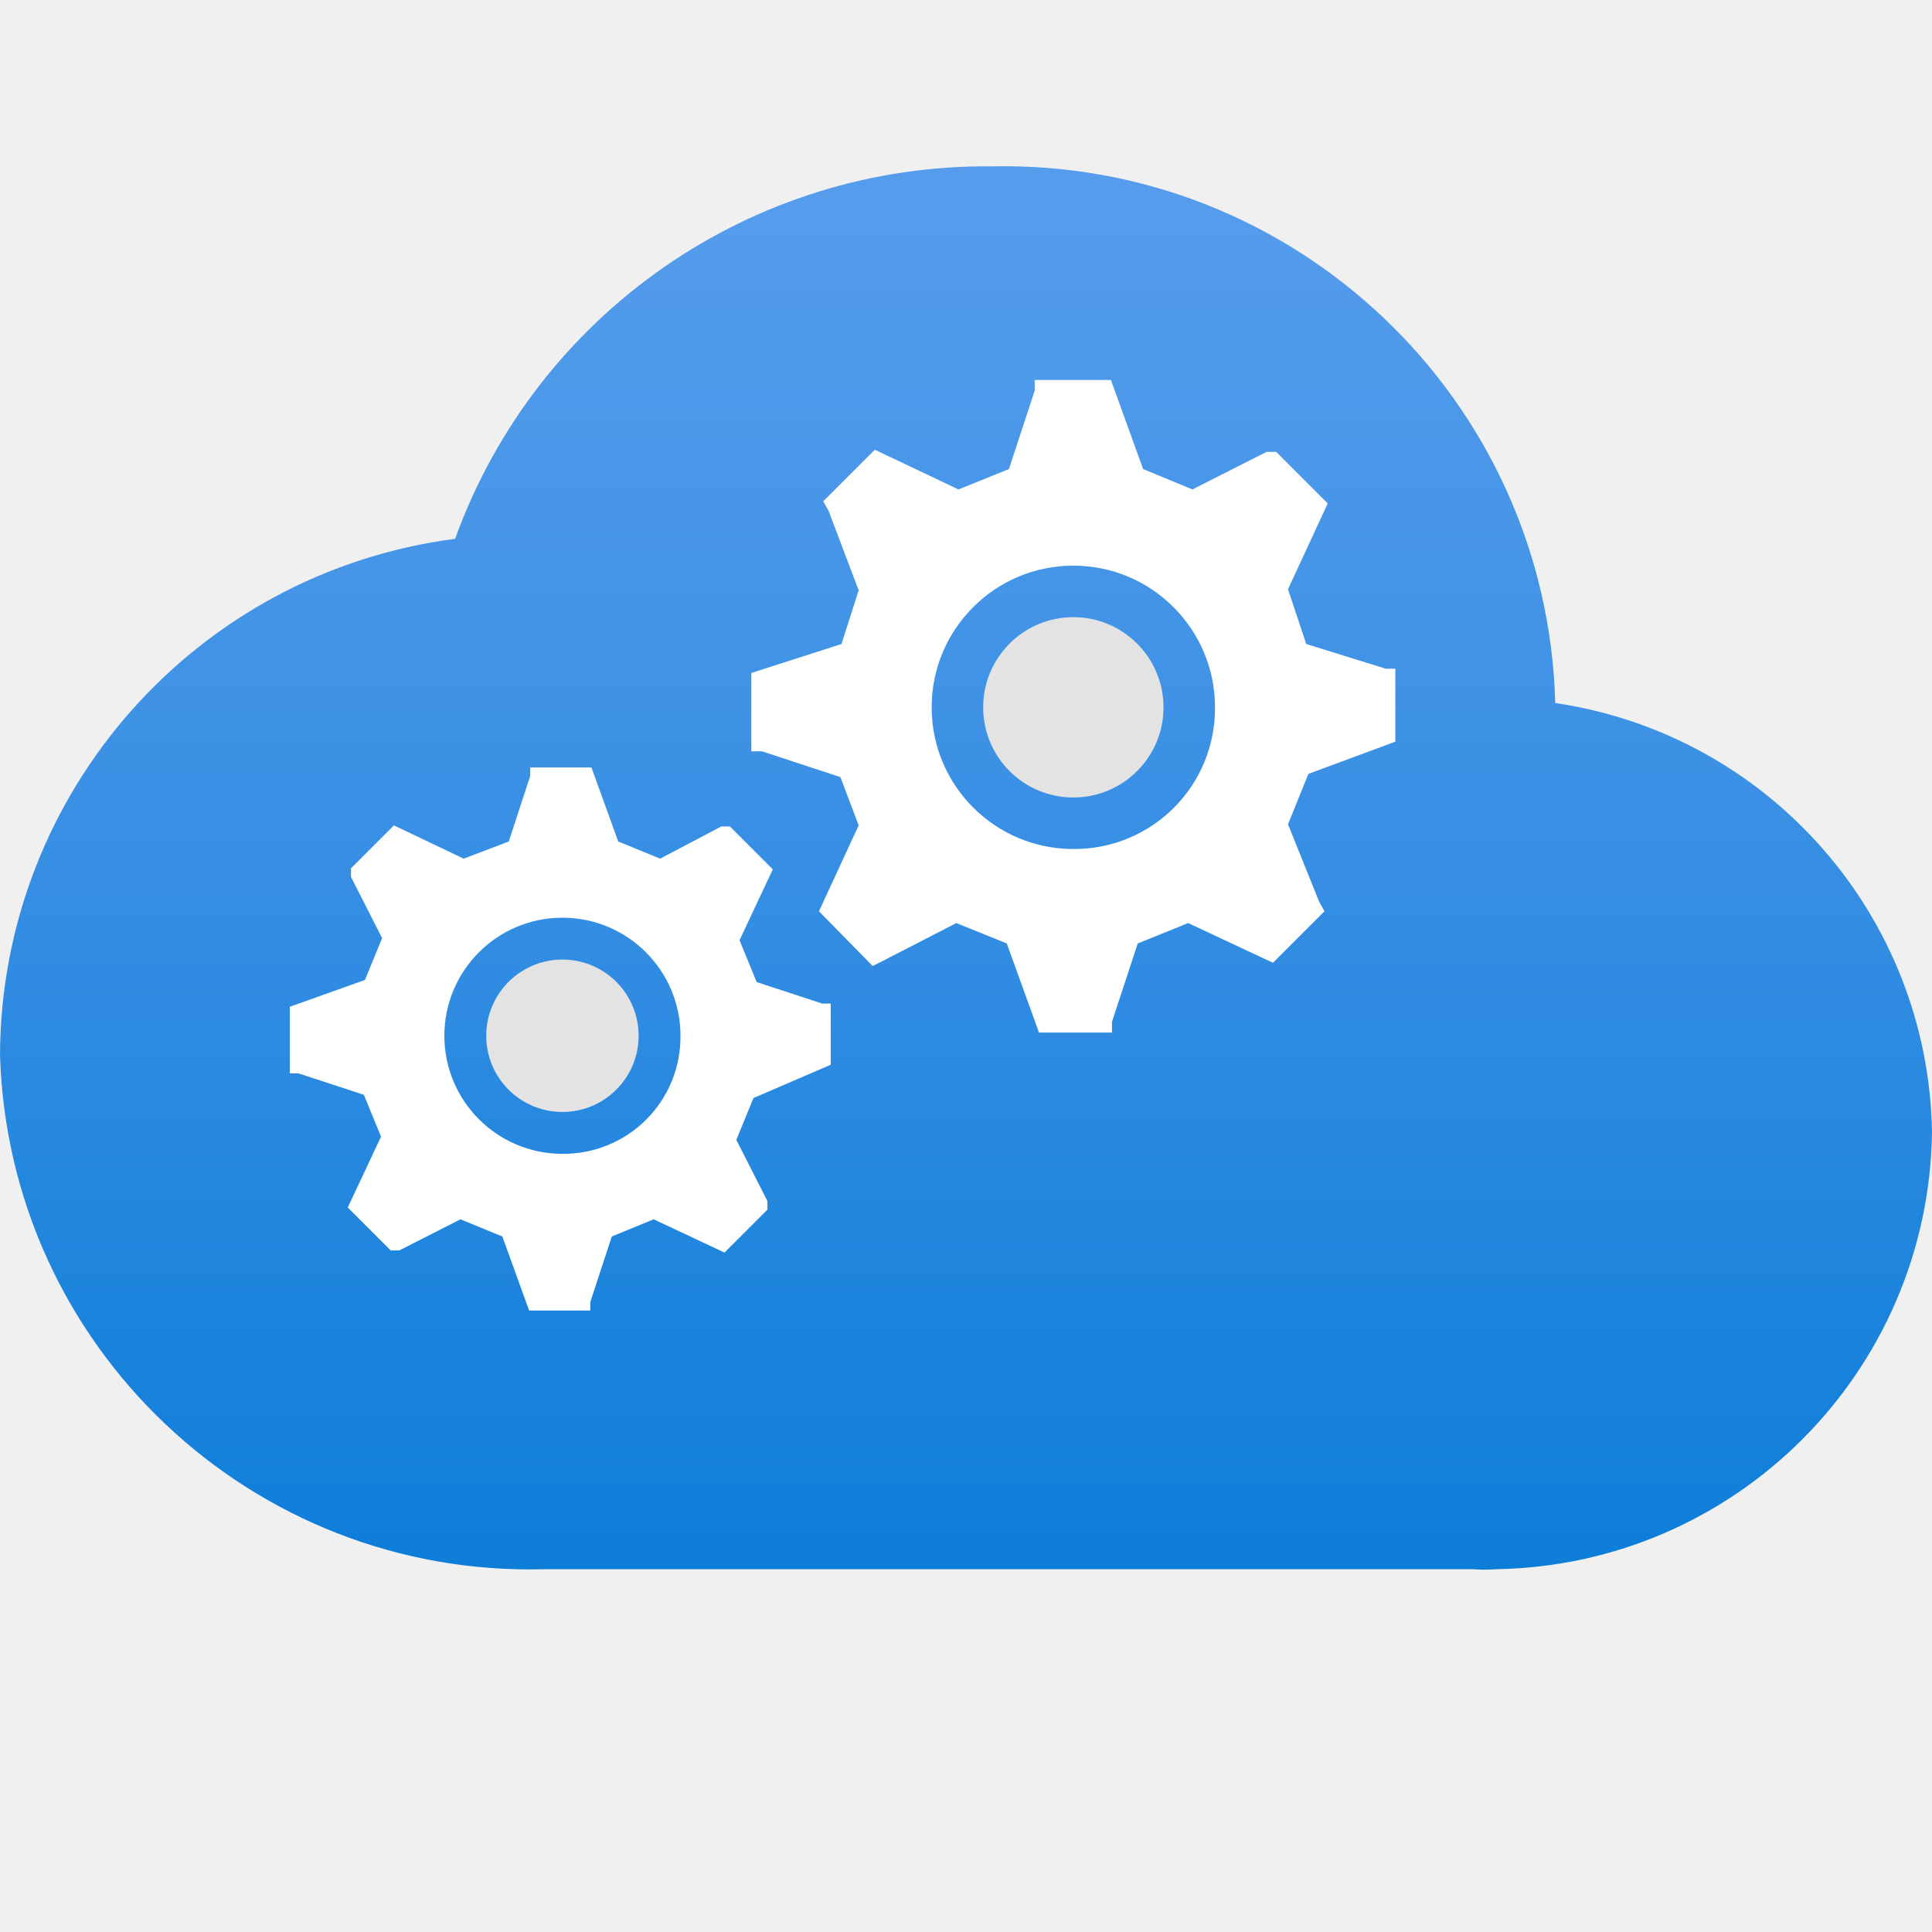
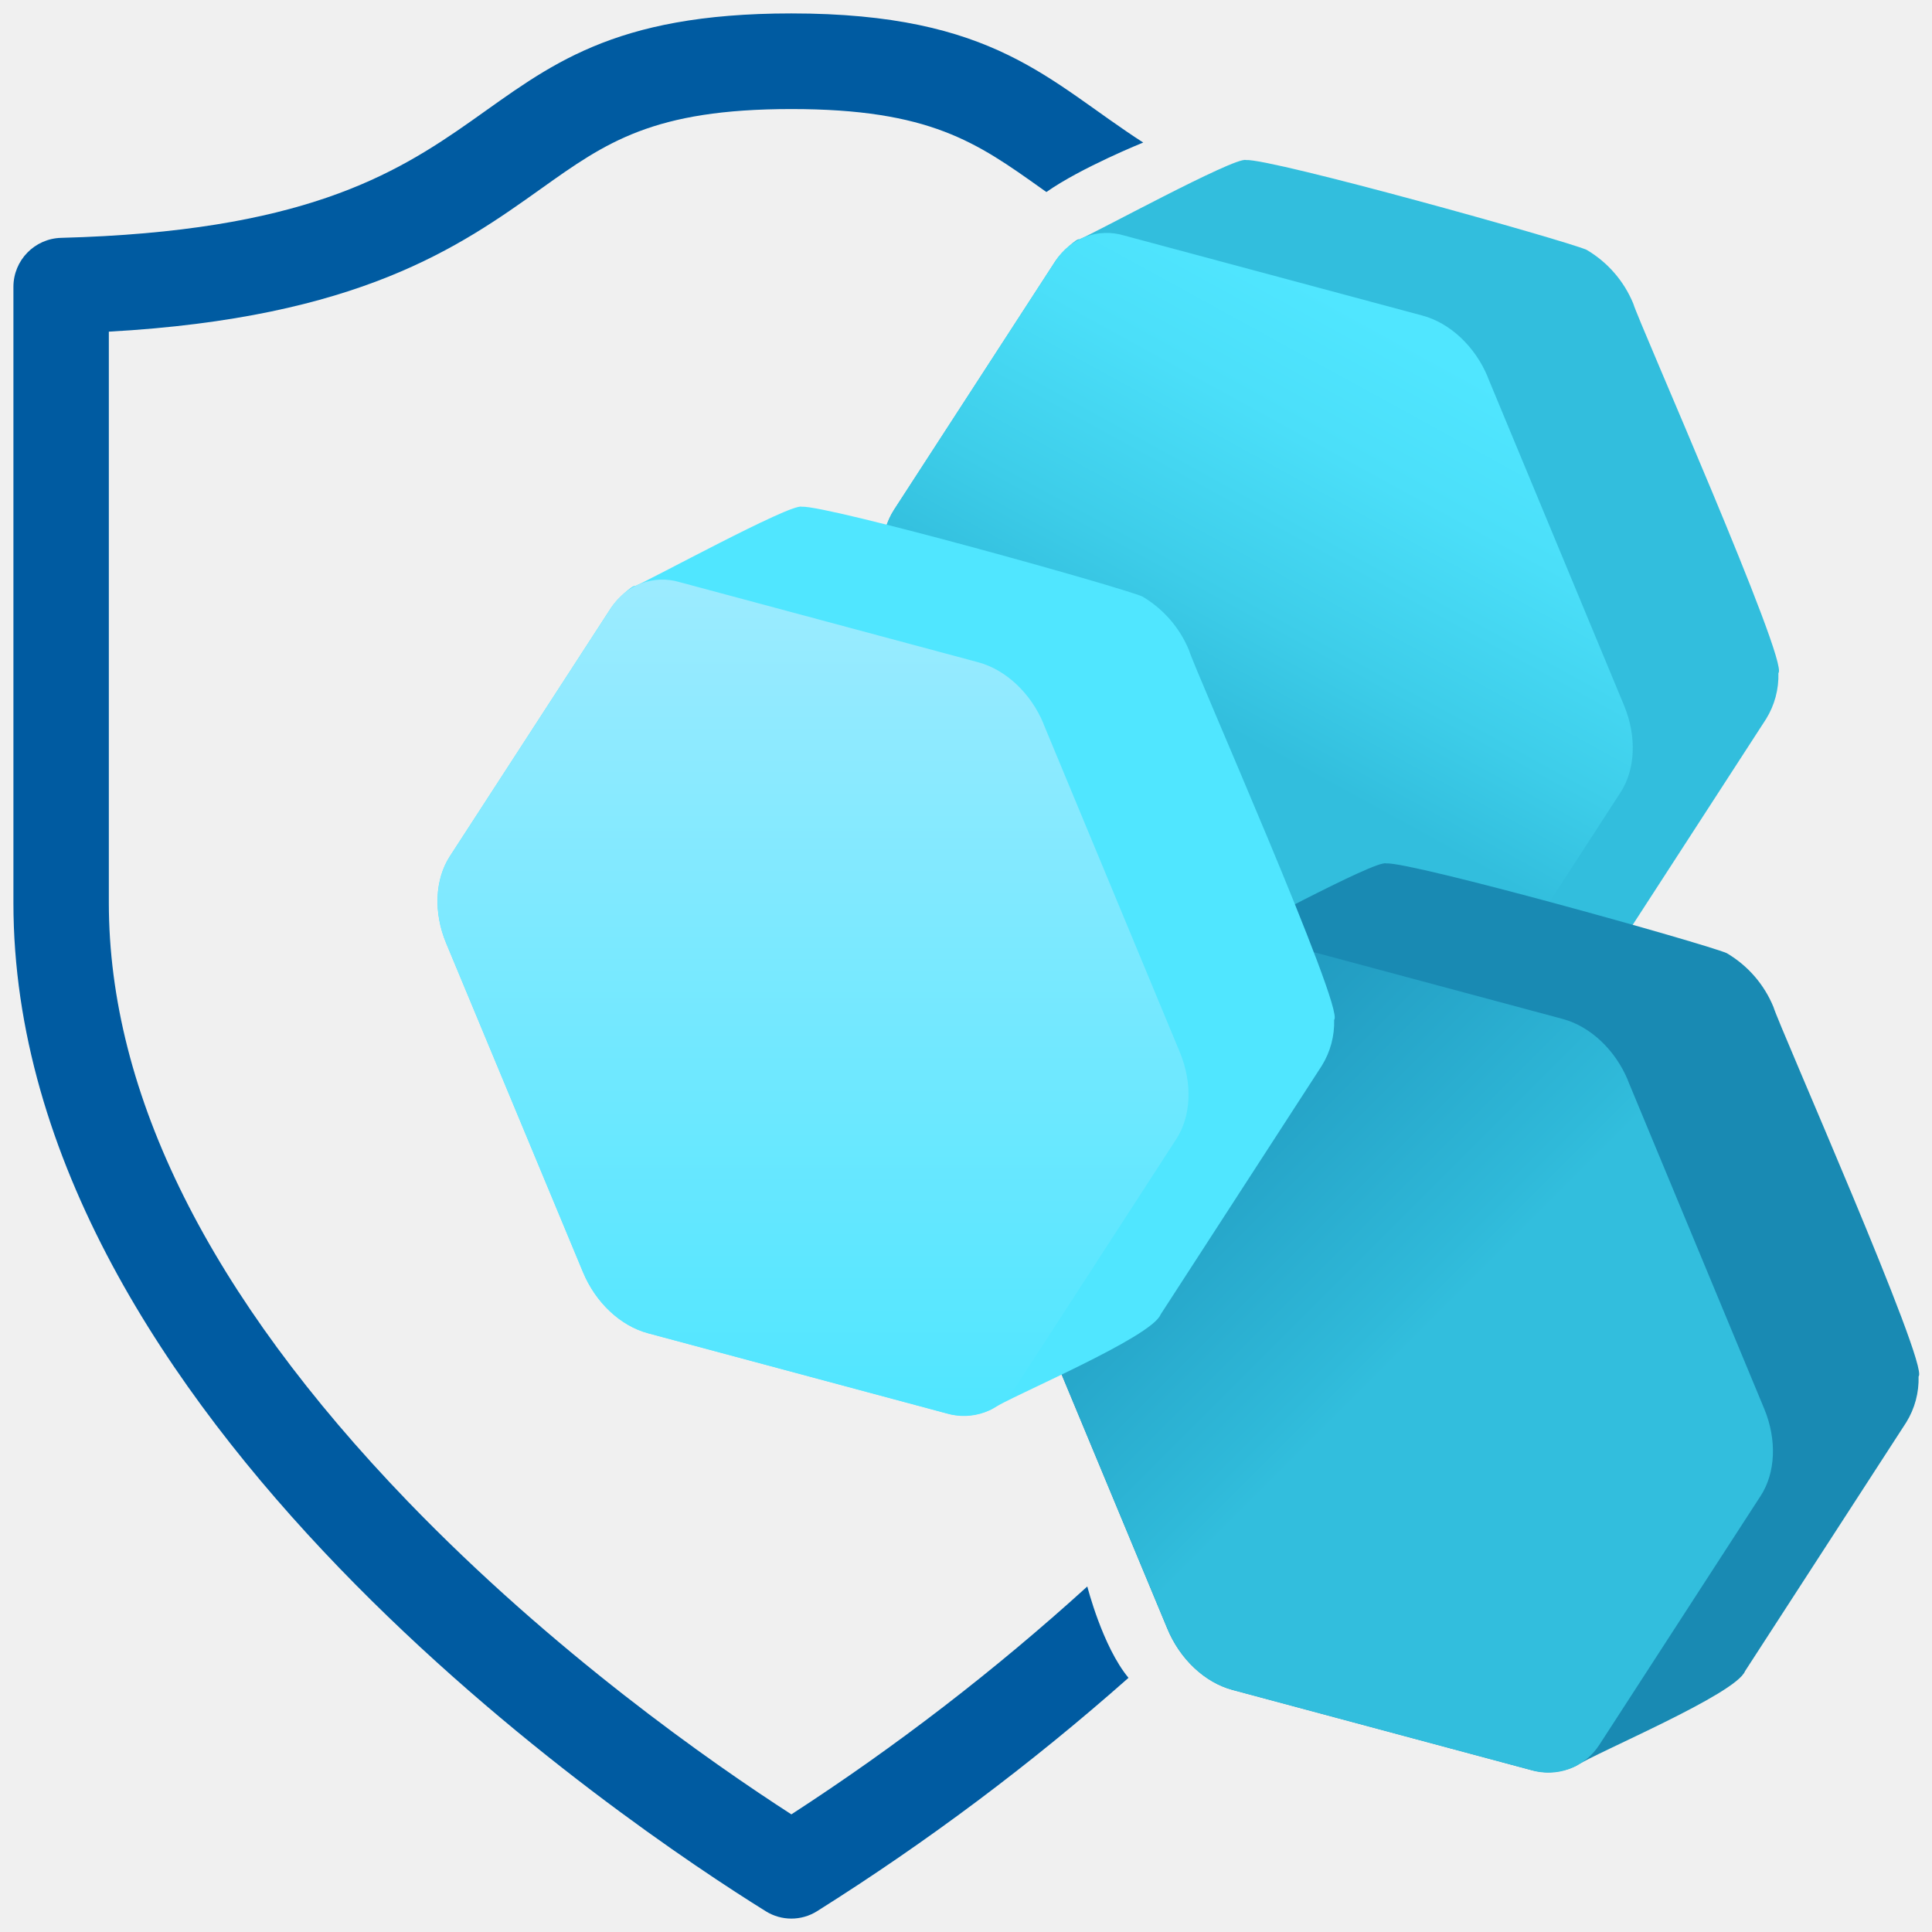
- <svg xmlns="http://www.w3.org/2000/svg" viewBox="0 0 18 18" class="msportalfx-svg-placeholder" role="presentation" focusable="false">
-   <g>
-     <defs>
-       <linearGradient id="9067acfa-36e2-4cf7-bbe9-92f20cf01615" x1="8.99" x2="8.99" y1="16.61" y2="-1.27" gradientUnits="userSpaceOnUse">
-         <stop offset="0" stop-color="#0078d4" />
-         <stop offset=".16" stop-color="#1380da" />
-         <stop offset=".53" stop-color="#3c91e5" />
-         <stop offset=".82" stop-color="#559cec" />
-         <stop offset="1" stop-color="#5ea0ef" />
-       </linearGradient>
-     </defs>
-     <path fill="url(#9067acfa-36e2-4cf7-bbe9-92f20cf01615)" d="M18 10.55a4.11 4.11 0 0 0-3.51-4 5.14 5.14 0 0 0-5.25-5 5.26 5.26 0 0 0-5 3.47A4.87 4.87 0 0 0 0 9.82a4.94 4.94 0 0 0 5.07 4.8h8.65a1.46 1.46 0 0 0 .22 0A4.13 4.13 0 0 0 18 10.55z" />
-     <circle cx="5.24" cy="9.65" r=".71" fill="#e3e3e3" />
-     <path d="M7.74 9.92v-.57h-.08l-.61-.2-.16-.39.31-.66-.4-.4h-.08l-.57.3-.39-.16-.25-.69h-.57v.08l-.2.61-.42.16-.65-.31-.4.4v.08l.29.57-.16.39-.7.25V10h.08l.61.2.16.39-.31.66.4.4h.08l.57-.29.39.16.25.69h.57v-.08l.2-.61.39-.16.66.31.4-.4v-.08l-.29-.57.16-.39zm-2.5.83a1.1 1.1 0 1 1 1.1-1.1 1.09 1.09 0 0 1-1.1 1.1z" class="msportalfx-svg-c01" />
-     <circle cx="10" cy="6.59" r=".84" fill="#e3e3e3" />
-     <path d="M13 6.91v-.68h-.09L12.17 6 12 5.49l.37-.8-.48-.48h-.09l-.69.35-.46-.19-.3-.83h-.71v.1l-.24.73-.47.19-.78-.37-.48.48.05.09.28.74-.16.5-.84.27V7h.1l.73.24.17.45-.37.8.5.51.1-.05.68-.35.47.19.3.83h.68v-.1l.24-.73.47-.19.79.37.48-.48-.05-.09-.29-.72.19-.47zm-3 1a1.32 1.32 0 1 1 1.32-1.32A1.31 1.31 0 0 1 10 7.91z" class="msportalfx-svg-c01" />
-   </g>
+ <svg viewBox="0 0 18 18" class="msportalfx-svg-placeholder">
+   <defs>
+     <linearGradient id="p0ZeL0sxh__a" x1="10.072" x2="13.818" y1="9.056" y2="2.233" gradientUnits="userSpaceOnUse">
+       <stop offset=".338" stop-color="#32bedd" />
+       <stop offset=".477" stop-color="#3dcde9" />
+       <stop offset=".697" stop-color="#4bdff9" />
+       <stop offset=".853" stop-color="#50e6ff" />
+     </linearGradient>
+     <linearGradient id="p0ZeL0sxh__b" x1="8.192" x2="13.695" y1="7.791" y2="13.295" gradientUnits="userSpaceOnUse">
+       <stop offset=".01" stop-color="#198ab3" />
+       <stop offset=".233" stop-color="#1b8fb7" />
+       <stop offset=".516" stop-color="#239fc4" />
+       <stop offset=".832" stop-color="#2fb9d9" />
+       <stop offset=".881" stop-color="#32bedd" />
+     </linearGradient>
+     <linearGradient id="p0ZeL0sxh__c" x1="7.575" x2="7.575" y1="13.19" y2="5.402" gradientUnits="userSpaceOnUse">
+       <stop offset="0" stop-color="#50e6ff" />
+       <stop offset="1" stop-color="#9cebff" />
+     </linearGradient>
+   </defs>
+   <path fill="#32bedd" d="M16.569 6.271c.104-.093-1.3-3.264-1.352-3.442a1.04 1.04 0 0 0-.436-.502c-.219-.093-2.94-.852-3.173-.836-.104-.033-1.432.694-1.553.739-.019-.014-.167.119-.221.2L8.33 4.748c-.14.217-.153.524-.035.808l1.274 3.063c.118.286.349.502.607.572l2.776.745a.6.6 0 0 0 .424-.036c.194-.127 1.491-.669 1.576-.883l1.502-2.318a.77.77 0 0 0 .115-.429Z" />
+   <path fill="url(#p0ZeL0sxh__a)" d="m13.86 3.512 1.272 3.063c.118.286.105.594-.034.808l-1.502 2.318a.564.564 0 0 1-.643.236l-2.776-.745c-.258-.069-.489-.286-.607-.572L8.296 5.557c-.118-.284-.105-.592.034-.808l1.504-2.318a.565.565 0 0 1 .642-.236l2.776.745c.258.069.491.288.609.572Z" />
+   <path fill="#198ab3" d="M17.875 12.824c.104-.093-1.3-3.264-1.352-3.442a1.04 1.04 0 0 0-.436-.502c-.219-.093-2.94-.852-3.173-.836-.104-.033-1.432.694-1.553.739-.019-.014-.167.119-.221.2l-1.504 2.318c-.14.217-.153.524-.035.808l1.274 3.063c.118.286.349.502.607.572l2.776.745a.6.6 0 0 0 .424-.036c.194-.127 1.491-.669 1.576-.883l1.502-2.318a.77.77 0 0 0 .115-.429Z" />
+   <path fill="url(#p0ZeL0sxh__b)" d="m15.166 10.065 1.272 3.063c.118.286.105.594-.034.808l-1.502 2.318a.564.564 0 0 1-.643.236l-2.776-.745c-.258-.069-.489-.286-.607-.572L9.602 12.11c-.118-.284-.105-.592.034-.808l1.504-2.318a.565.565 0 0 1 .642-.236l2.776.745c.258.069.491.288.609.572Z" />
+   <path fill="#50e6ff" d="M12.43 9.501c.104-.093-1.3-3.264-1.352-3.442a1.04 1.04 0 0 0-.436-.502c-.219-.093-2.94-.852-3.173-.836-.104-.033-1.432.694-1.553.739-.019-.014-.167.119-.221.2L4.191 7.978c-.14.217-.153.524-.035.808l1.274 3.063c.118.286.349.502.607.572l2.776.745a.6.6 0 0 0 .424-.036c.194-.127 1.491-.669 1.576-.883l1.502-2.318a.77.77 0 0 0 .115-.429Z" />
+   <path fill="url(#p0ZeL0sxh__c)" d="m9.721 6.742 1.272 3.063c.118.286.105.594-.034.808l-1.502 2.318a.564.564 0 0 1-.643.236l-2.776-.745c-.258-.069-.489-.286-.607-.572L4.157 8.787c-.118-.284-.105-.592.034-.808l1.504-2.318a.565.565 0 0 1 .642-.236l2.776.745c.258.069.491.288.609.572Z" />
+   <path fill="#005ba1" d="M10.131 14.78a21.5 21.5 0 0 1-2.758 2.124c-.75-.484-2.217-1.509-3.574-2.916-1.848-1.917-2.785-3.793-2.785-5.577V3.09c2.338-.13 3.27-.793 4.027-1.332.605-.431 1.042-.742 2.332-.742s1.727.311 2.332.742l.044.031c.326-.229.902-.461.902-.461C9.767.758 9.273.125 7.372.125 4.017.125 5.048 2.098.57 2.216a.457.457 0 0 0-.445.456v5.739c0 4.774 5.757 8.617 7.01 9.396a.45.45 0 0 0 .476 0 22.3 22.3 0 0 0 2.903-2.175c-.242-.291-.384-.852-.384-.852Z" />
  <style>.msportalfx-svg-c01{fill:#fff}.msportalfx-svg-c02{fill:#e5e5e5}.msportalfx-svg-c03{fill:#a0a1a2}.msportalfx-svg-c04{fill:#7a7a7a}.msportalfx-svg-c05{fill:#3e3e3e}.msportalfx-svg-c06{fill:#1e1e1e}.msportalfx-svg-c07{fill:#0f0f0f}.msportalfx-svg-c08{fill:#ba141a}.msportalfx-svg-c09{fill:#dd5900}.msportalfx-svg-c10{fill:#ff8c00}.msportalfx-svg-c11{fill:#fcd116}.msportalfx-svg-c12{fill:#fee087}.msportalfx-svg-c13{fill:#b8d432}.msportalfx-svg-c14,.msportalfx-svg-c32{fill:#57a300}.msportalfx-svg-c15{fill:#59b4d9}.msportalfx-svg-c16{fill:#3999c6}.msportalfx-svg-c17{fill:#804998}.msportalfx-svg-c18{fill:#ec008c}.msportalfx-svg-c19{fill:#0072c6}.msportalfx-svg-c20{fill:#68217a}.msportalfx-svg-c21{fill:#00188f}.msportalfx-svg-c22{fill:#e81123}.fxs-mode-light .msportalfx-svg-c22{fill:#a4262c}.msportalfx-svg-c23{fill:#cae3f3}.msportalfx-svg-c24{fill:#59aed3}.msportalfx-svg-c25{fill:#4c3b12}.msportalfx-svg-c26{fill:#be9555}.msportalfx-svg-c27{fill:#4f4d52}.msportalfx-svg-c28{fill:#ef6f59}.msportalfx-svg-c29{fill:#f7cb64}.msportalfx-svg-c30{fill:#fdd8db}.msportalfx-svg-c31{fill:#f6ffec}.msportalfx-svg-c33{fill:#8a2da5}.msportalfx-svg-c34{fill:#e00b1c}.msportalfx-svg-c35{fill:#015cda}.msportalfx-svg-c36{fill:#5db300}.msportalfx-svg-c97{fill:#ffb900}.msportalfx-svg-c98{fill:#00a4ef}.msportalfx-svg-c99{fill:#f25022}.msportalfx-inverted-theme .msportalfx-svg-c05,.fxs-theme-dark .msportalfx-svg-c05{fill:#777}.msportalfx-inverted-theme .msportalfx-svg-c07,.fxs-theme-dark .msportalfx-svg-c07{fill:#f2f2f2}.msportalfx-svg-palette-white{fill:#fff}.msportalfx-svg-palette-blue{fill:#015cda}.msportalfx-svg-palette-black{fill:#1e1e1e}.msportalfx-svg-palette-green{fill:#57a300}.msportalfx-svg-palette-gray{fill:#a0a1a2}.msportalfx-svg-palette-inherit{fill:inherit}.msportalfx-svg-badge{position:absolute;left:0;bottom:0;min-height:10px;min-width:10px}.fxc-menu-icon&gt;.msportalfx-svg-badge{left:-2px;bottom:-2px;min-height:8px;min-width:8px}.msportalfx-svg-disabled{filter:grayscale(100%)}.msportalfx-svg-loading-square{animation:ProgressFlagAnimation 1.45s infinite ease-in-out;transform-origin:50%}.msportalfx-svg-loading-square:nth-child(1){animation-delay:0s}.msportalfx-svg-loading-square:nth-child(2){animation-delay:.2s}.msportalfx-svg-loading-square:nth-child(3){animation-delay:.4s}@keyframes ProgressFlagAnimation{0%{transform:scale(1);opacity:.3}36.1%{transform:scale(1.06);opacity:1}50%{transform:scale(1.06);opacity:1}86.1%{transform:scale(1);opacity:.3}}.msportalfx-svg-flip-horizontal&gt;svg,svg.msportalfx-svg-flip-horizontal{transform:scaleX(-1)}.msportalfx-svg-fabric-rotate360{animation:ImageRotation 1.3s cubic-bezier(.53,.21,.29,.67) infinite}@keyframes ImageRotation{0%{transform:rotate(-45deg)}100%{transform:rotate(315deg)}}.fxs-svg-number .msportalfx-font-bold{font-size:10px;fill:#0065ad}.fxs-svg-number .fxs-svg-circle{stroke-width:0%;fill:#0078d4}.fxs-svg-number .fxs-svg-text{fill:#fff;font-size:10px}.fxs-svg-number.msportalfx-svg-disabled{filter:grayscale(0%)}.fxs-svg-number.msportalfx-svg-disabled .fxs-svg-circle{fill:#fff;stroke-width:1px;stroke:#949494}.fxs-svg-number.msportalfx-svg-disabled .fxs-svg-text{fill:#949494}.fxs-theme-dark .fxs-svg-number .fxs-svg-text{fill:#0f0f0f}.fxs-theme-dark .fxs-svg-number .fxs-svg-circle{stroke-width:0%;fill:#0078d4}.fxs-theme-dark .fxs-svg-number.msportalfx-svg-disabled .fxs-svg-circle{fill:#0f0f0f;stroke-width:1px;stroke:#949494}.fxs-theme-dark .fxs-svg-number.msportalfx-svg-disabled .fxs-svg-text{fill:#949494}</style>
</svg>
